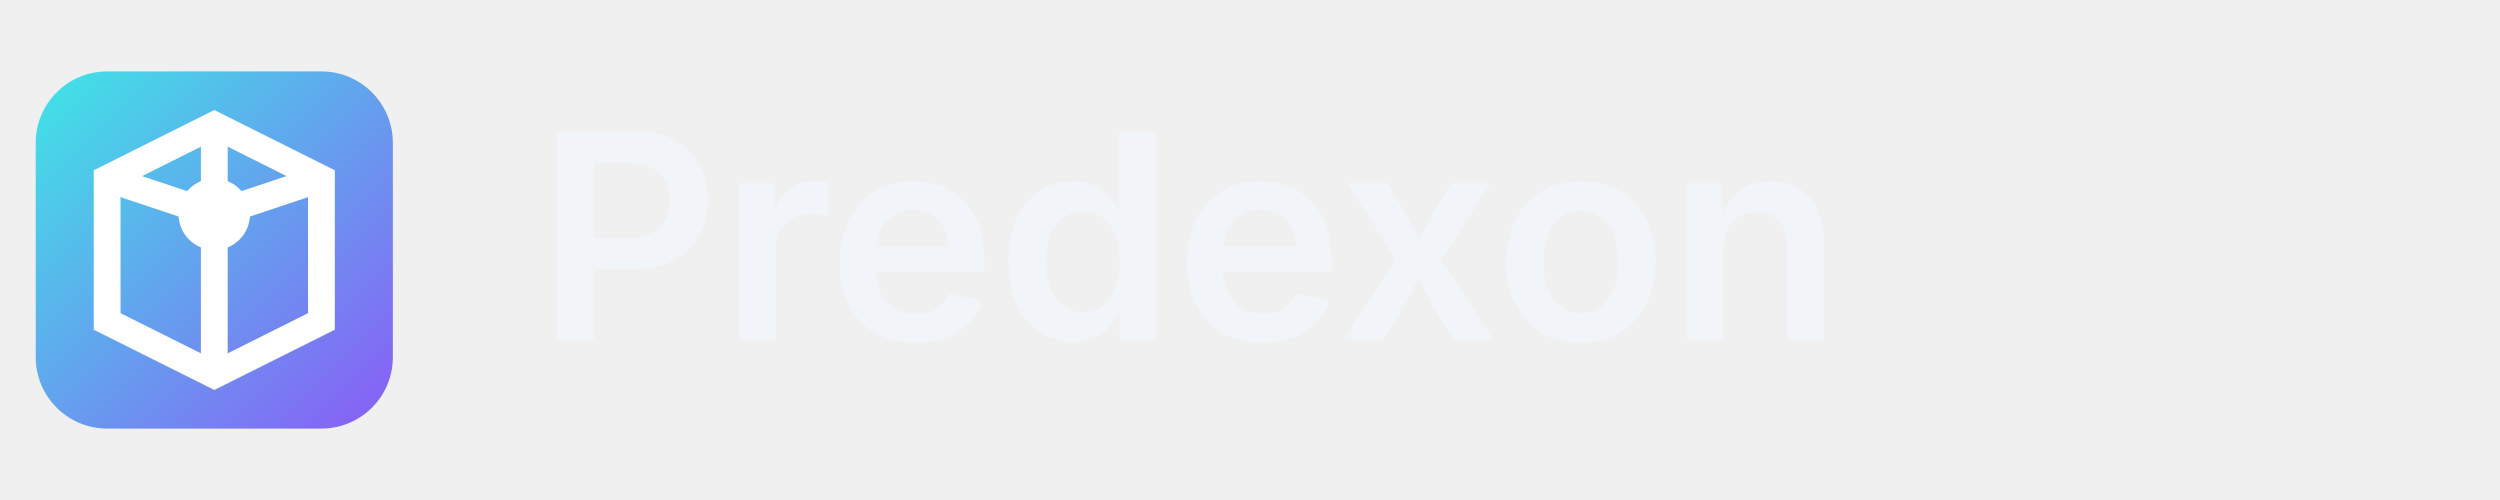
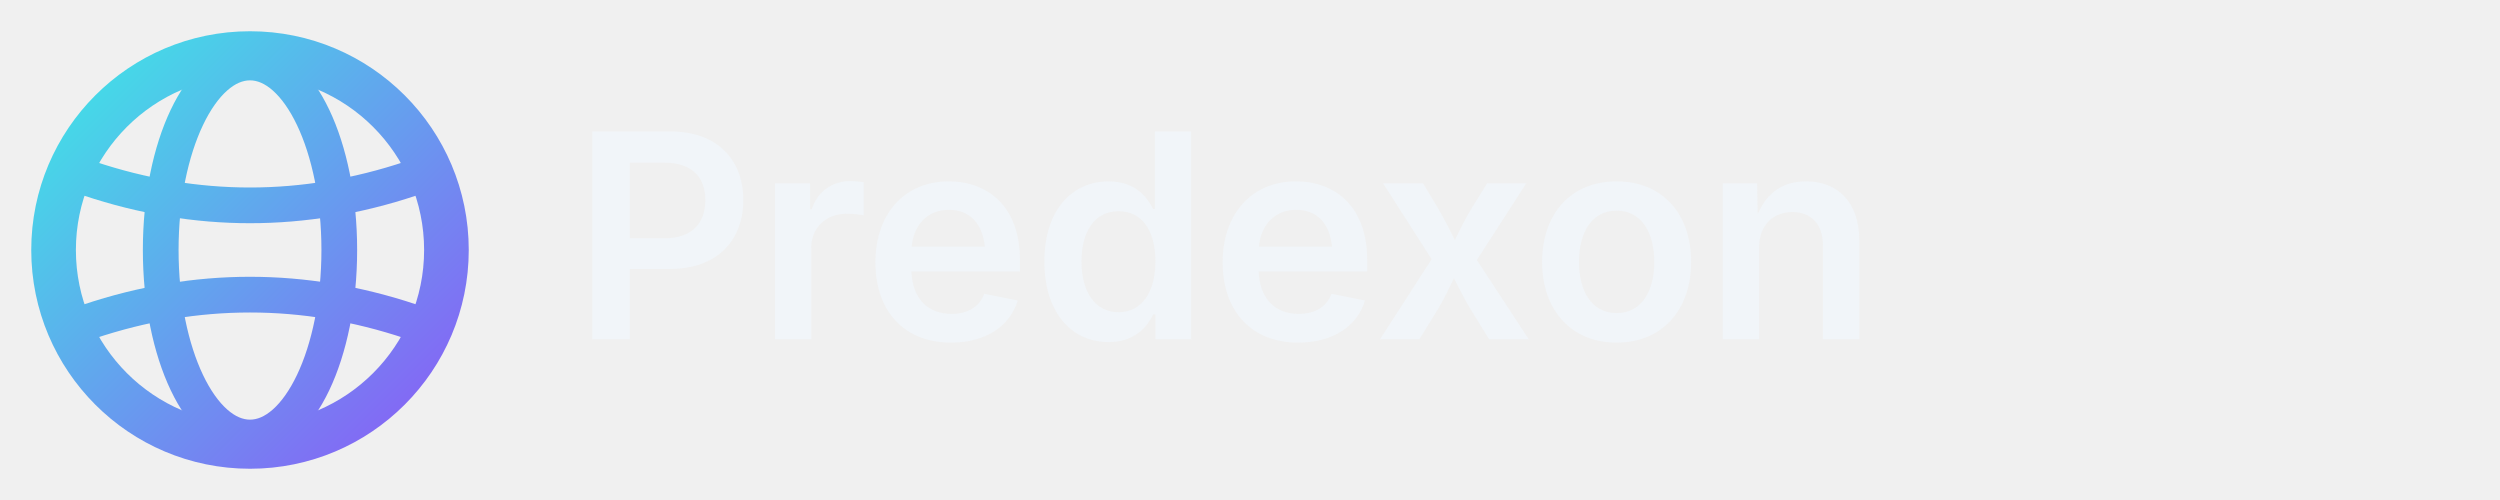
<svg xmlns="http://www.w3.org/2000/svg" width="140" height="28" viewBox="0 0 140 28" fill="none">
-   <rect x="2" y="4" width="20" height="20" rx="4" fill="url(#logo-gradient-dark)" />
-   <path d="M6 10L12 7L18 10V18L12 21L6 18V10Z" stroke="white" stroke-width="1.5" fill="none" />
-   <path d="M12 7V12M12 12L6 10M12 12L18 10M12 12V21" stroke="white" stroke-width="1.5" />
-   <circle cx="12" cy="12" r="2" fill="white" />
-   <text x="30" y="19" font-family="system-ui, -apple-system, sans-serif" font-size="16" font-weight="600" fill="#f1f5f9">
+   <circle cx="14" cy="14" r="11" stroke="url(#globe-gradient-dark)" stroke-width="2.5" fill="none" />
+   <path d="M5 10 Q14 13 23 10" stroke="url(#globe-gradient-dark)" stroke-width="2" fill="none" stroke-linecap="round" />
+   <path d="M5 18 Q14 15 23 18" stroke="url(#globe-gradient-dark)" stroke-width="2" fill="none" stroke-linecap="round" />
+   <ellipse cx="14" cy="14" rx="5" ry="10.5" stroke="url(#globe-gradient-dark)" stroke-width="2" fill="none" />
+   <text x="32" y="19" font-family="system-ui, -apple-system, sans-serif" font-size="16" font-weight="600" fill="#f1f5f9">
    Predexon
  </text>
  <defs>
-     <linearGradient id="logo-gradient-dark" x1="2" y1="4" x2="22" y2="24" gradientUnits="userSpaceOnUse">
+     <linearGradient id="globe-gradient-dark" x1="3" y1="3" x2="25" y2="25" gradientUnits="userSpaceOnUse">
      <stop stop-color="#3EE6E6" />
      <stop offset="1" stop-color="#8A5CF6" />
    </linearGradient>
  </defs>
</svg>
